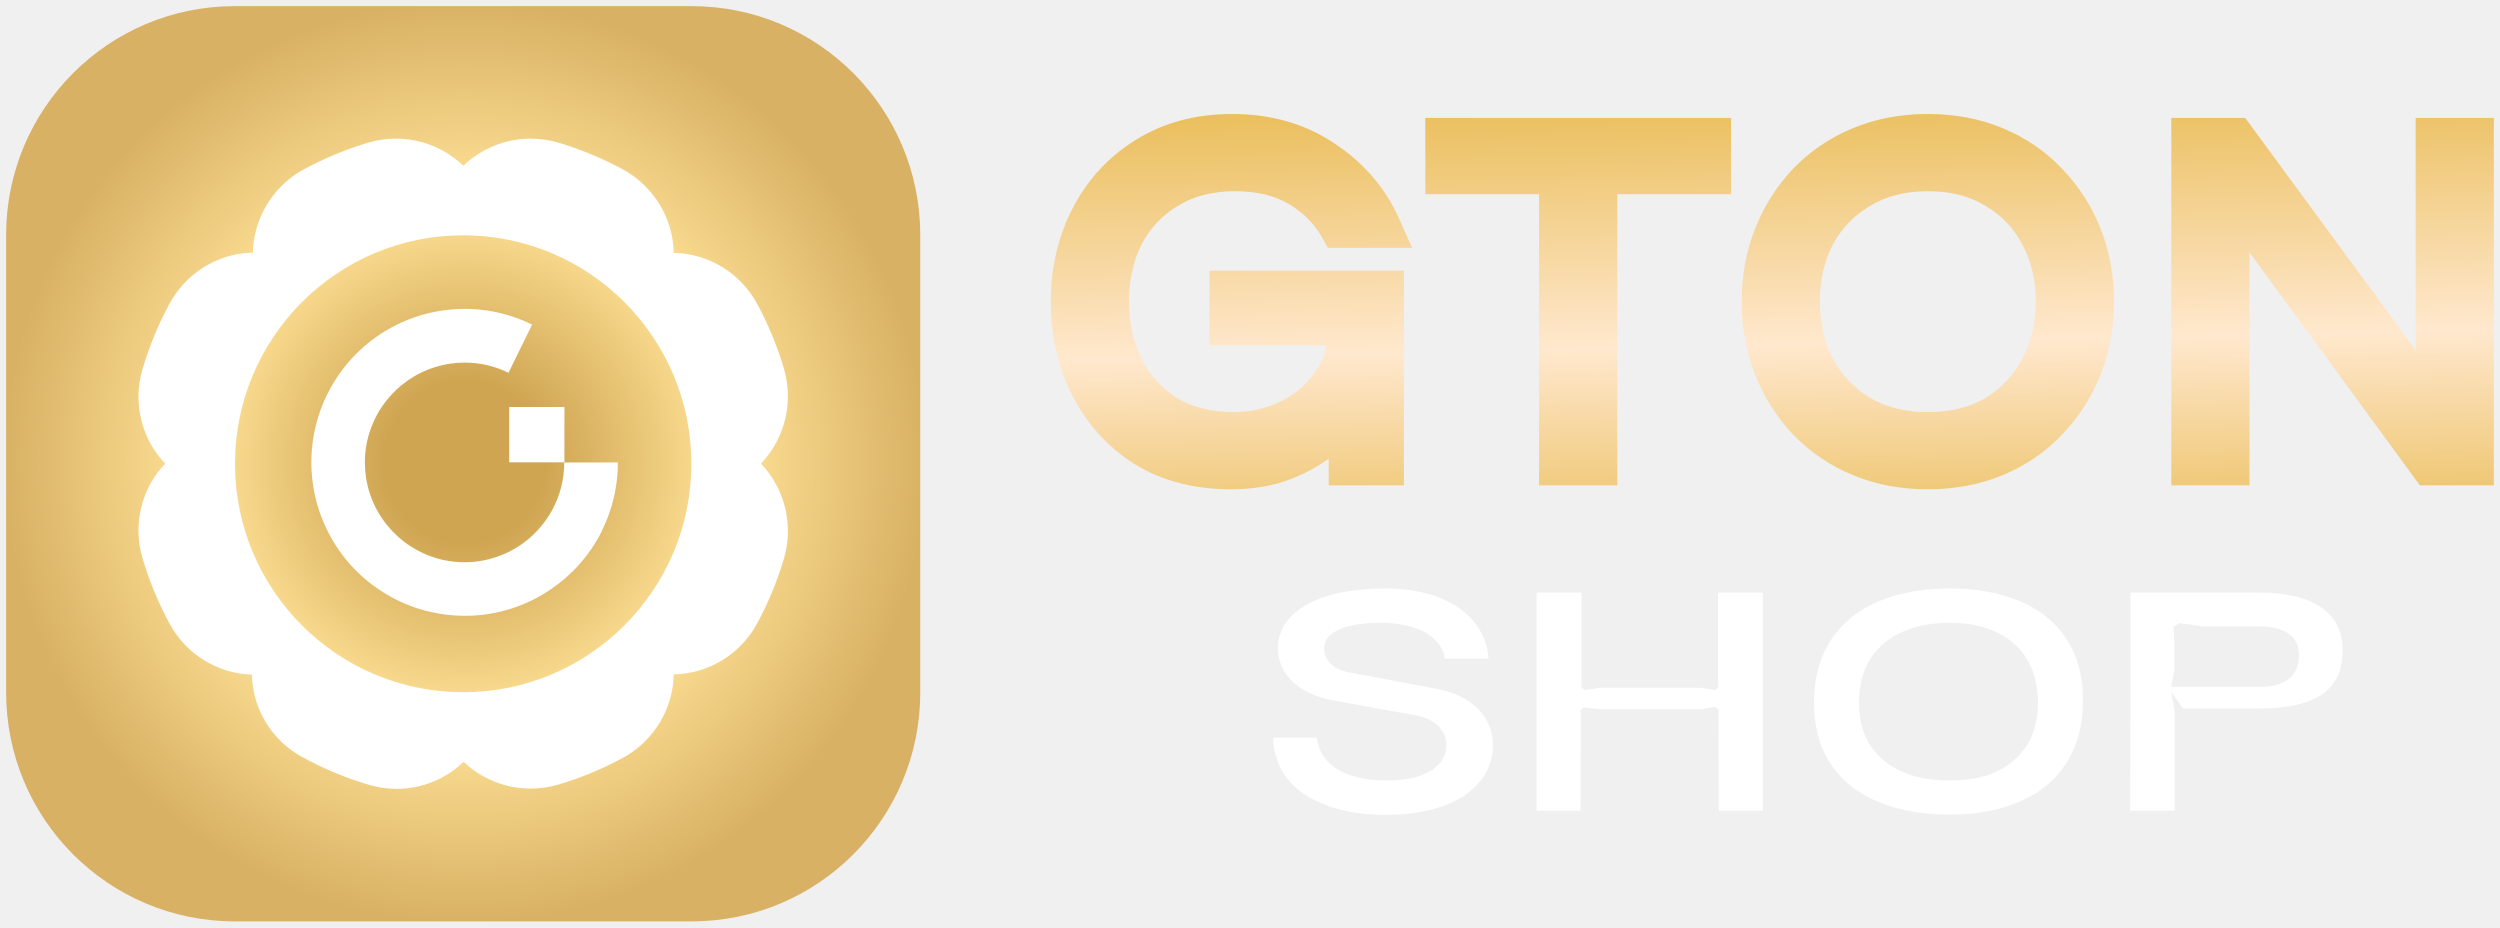
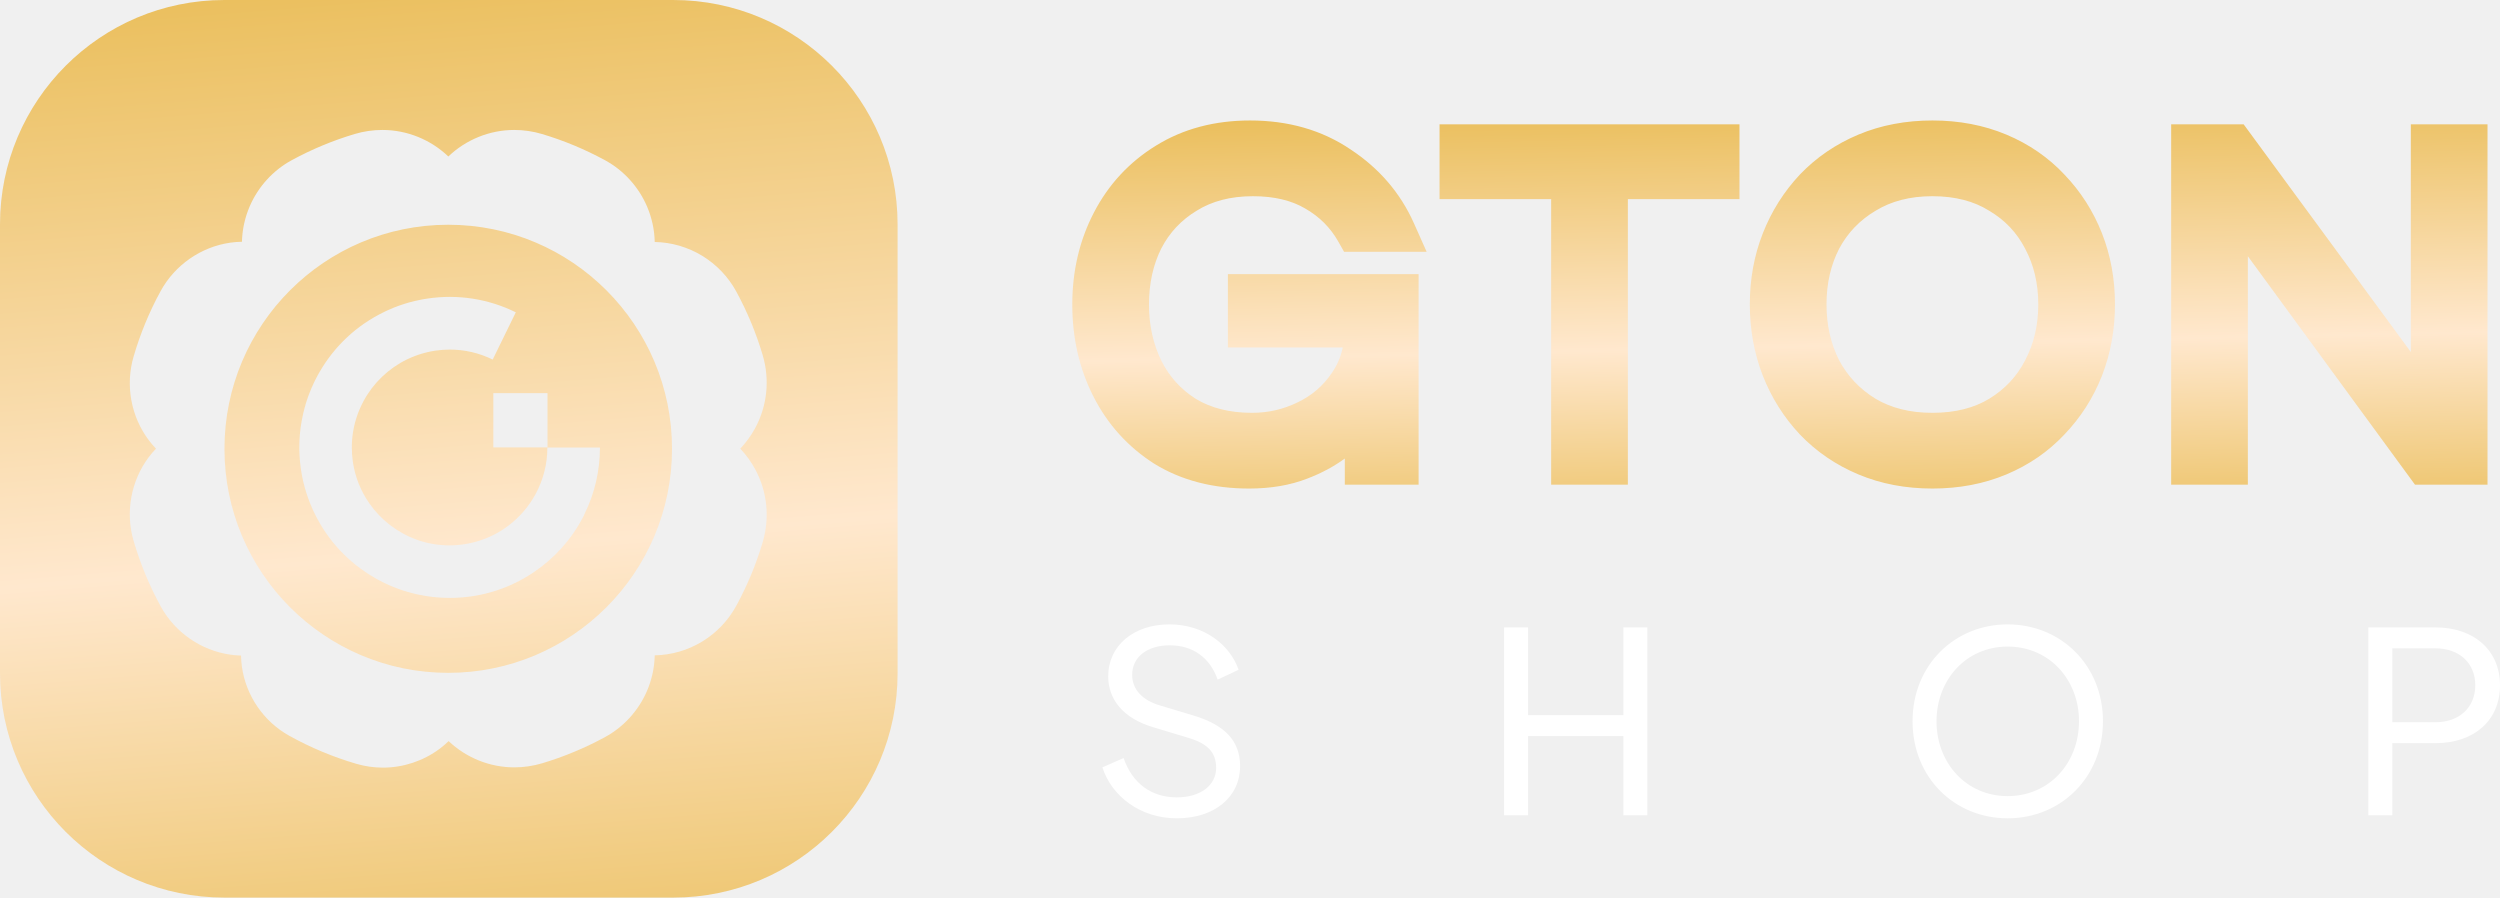
- <svg xmlns="http://www.w3.org/2000/svg" width="407" height="151" viewBox="0 0 407 151" fill="none">
-   <path fill-rule="evenodd" clip-rule="evenodd" d="M210.132 77.987C212.42 77.11 214.49 76.012 216.311 74.673V79.016H228.56V44.066H196.9V56.236H215.973C215.626 57.84 215.018 59.225 214.183 60.429L214.169 60.448L214.156 60.468C212.73 62.586 210.865 64.198 208.506 65.334L208.495 65.339L208.484 65.344C206.118 66.505 203.604 67.087 200.899 67.087C197.136 67.087 194.079 66.271 191.594 64.78C189.079 63.184 187.184 61.088 185.86 58.445C184.505 55.687 183.803 52.594 183.803 49.108C183.803 45.566 184.507 42.486 185.845 39.801C187.217 37.155 189.16 35.083 191.725 33.535L191.743 33.524L191.761 33.513C194.245 31.971 197.298 31.13 201.06 31.13C204.668 31.13 207.501 31.864 209.712 33.157L209.723 33.164L209.735 33.171C212.113 34.536 213.922 36.352 215.222 38.65L216.187 40.354H229.895L227.788 35.629C225.541 30.588 222.011 26.493 217.284 23.377C212.488 20.125 206.87 18.559 200.578 18.559C194.748 18.559 189.492 19.92 184.935 22.752C180.51 25.48 177.073 29.197 174.659 33.844C172.251 38.479 171.072 43.589 171.072 49.108C171.072 54.614 172.218 59.713 174.563 64.341C176.917 68.989 180.292 72.733 184.654 75.52L184.676 75.534L184.699 75.549C189.221 78.335 194.507 79.657 200.418 79.657C203.953 79.657 207.212 79.128 210.132 77.987ZM313.85 18.559C309.445 18.559 305.334 19.324 301.563 20.906C297.837 22.468 294.589 24.678 291.853 27.536L291.84 27.549L291.828 27.563C289.18 30.391 287.136 33.642 285.7 37.291C284.25 40.976 283.542 44.926 283.542 49.108C283.542 53.244 284.252 57.186 285.693 60.908L285.697 60.917L285.7 60.925C287.136 64.575 289.18 67.825 291.828 70.654L291.84 70.667L291.853 70.681C294.589 73.538 297.837 75.748 301.563 77.311C305.334 78.892 309.445 79.657 313.85 79.657C318.255 79.657 322.366 78.892 326.137 77.311C329.863 75.748 333.091 73.535 335.779 70.668C338.483 67.84 340.56 64.585 342 60.925L342.003 60.917L342.007 60.908C343.448 57.186 344.158 53.244 344.158 49.108C344.158 44.926 343.45 40.976 342 37.291C340.56 33.632 338.483 30.377 335.779 27.549C333.091 24.681 329.863 22.468 326.137 20.906C322.366 19.324 318.255 18.559 313.85 18.559ZM281.826 19.201H232.038V31.611H250.567V79.016H263.298V31.611H281.826V19.201ZM365.521 19.201H353.485V79.016H366.216V41.096L393.96 79.016H406V19.201H393.269V56.99L365.521 19.201ZM304.45 33.526C306.999 31.97 310.09 31.13 313.85 31.13C317.674 31.13 320.751 31.975 323.228 33.513L323.257 33.53L323.286 33.547C325.909 35.103 327.871 37.181 329.235 39.821L329.245 39.84L329.255 39.86C330.681 42.533 331.427 45.591 331.427 49.108C331.427 52.563 330.685 55.632 329.245 58.377L329.24 58.386L329.235 58.395C327.868 61.042 325.897 63.155 323.257 64.767C320.775 66.263 317.686 67.087 313.85 67.087C310.082 67.087 306.984 66.269 304.432 64.76C301.799 63.149 299.8 61.036 298.38 58.386C296.991 55.641 296.273 52.568 296.273 49.108C296.273 45.582 296.996 42.517 298.375 39.84C299.793 37.188 301.789 35.105 304.414 33.547L304.432 33.537L304.45 33.526Z" fill="url(#paint0_linear_464_4161)" />
-   <path d="M233.853 112.147C236.635 112.65 238.854 113.701 240.512 115.299C242.169 116.898 243.013 118.881 243.042 121.248C243.042 122.995 242.628 124.578 241.799 125.999C240.971 127.39 239.802 128.588 238.292 129.595C236.783 130.572 234.962 131.326 232.831 131.859C230.7 132.392 228.303 132.658 225.639 132.658C222.857 132.658 220.342 132.362 218.092 131.77C215.843 131.178 213.919 130.35 212.321 129.284C210.723 128.189 209.494 126.872 208.636 125.333C207.778 123.764 207.319 122.018 207.26 120.094H214.407C214.615 122.255 215.71 123.957 217.693 125.2C219.705 126.443 222.384 127.064 225.728 127.064C228.777 127.064 231.159 126.546 232.876 125.51C234.622 124.474 235.495 123.054 235.495 121.248C235.436 120.064 234.977 119.043 234.119 118.185C233.261 117.327 232.032 116.75 230.434 116.454L216.938 114.012C214.185 113.479 212.01 112.458 210.412 110.949C208.843 109.439 208.059 107.634 208.059 105.532C208.059 104.023 208.458 102.676 209.258 101.492C210.086 100.279 211.255 99.258 212.765 98.429C214.274 97.571 216.109 96.919 218.27 96.475C220.43 96.032 222.857 95.81 225.551 95.81C228.007 95.81 230.227 96.076 232.21 96.609C234.223 97.141 235.954 97.911 237.404 98.917C238.854 99.894 240.009 101.093 240.867 102.513C241.725 103.904 242.214 105.473 242.332 107.219H235.229C235.11 106.361 234.785 105.577 234.252 104.866C233.719 104.156 233.024 103.549 232.166 103.046C231.307 102.543 230.301 102.158 229.147 101.892C227.992 101.596 226.72 101.433 225.329 101.403C222.28 101.344 219.883 101.685 218.137 102.425C216.42 103.164 215.562 104.2 215.562 105.532C215.562 106.479 215.902 107.308 216.583 108.018C217.293 108.699 218.27 109.173 219.513 109.439L233.853 112.147Z" fill="white" />
-   <path d="M250.162 96.475H257.488V109.972L257.443 111.925L258.02 112.325L260.462 111.97H276.844L279.197 112.325L279.73 111.925L279.685 110.016V96.475H287.01V131.992H279.818L279.774 116.853L279.818 115.566L279.286 115.077L277.021 115.433H260.329L257.887 115.166L257.31 115.61L257.354 116.409L257.31 131.992H250.162V96.475Z" fill="white" />
-   <path d="M317.434 132.614C313.941 132.614 310.819 132.199 308.066 131.371C305.343 130.542 303.035 129.358 301.141 127.819C299.246 126.25 297.796 124.341 296.79 122.092C295.813 119.843 295.325 117.282 295.325 114.411C295.325 111.481 295.813 108.877 296.79 106.598C297.796 104.289 299.246 102.336 301.141 100.738C303.035 99.139 305.343 97.926 308.066 97.097C310.819 96.239 313.941 95.81 317.434 95.81C320.897 95.81 323.975 96.239 326.668 97.097C329.391 97.926 331.685 99.139 333.549 100.738C335.414 102.336 336.82 104.289 337.767 106.598C338.714 108.877 339.158 111.481 339.099 114.411C339.069 117.282 338.551 119.843 337.545 122.092C336.538 124.341 335.103 126.25 333.238 127.819C331.374 129.358 329.11 130.542 326.446 131.371C323.812 132.199 320.808 132.614 317.434 132.614ZM317.434 127.064C319.683 127.064 321.696 126.783 323.471 126.221C325.247 125.629 326.742 124.785 327.955 123.69C329.198 122.595 330.146 121.278 330.797 119.739C331.448 118.17 331.773 116.394 331.773 114.411C331.773 112.369 331.448 110.549 330.797 108.951C330.146 107.323 329.198 105.961 327.955 104.866C326.742 103.742 325.247 102.883 323.471 102.291C321.725 101.699 319.727 101.403 317.478 101.403C315.14 101.403 313.053 101.699 311.218 102.291C309.383 102.883 307.83 103.742 306.557 104.866C305.284 105.961 304.307 107.323 303.627 108.951C302.976 110.549 302.65 112.369 302.65 114.411C302.65 116.394 302.976 118.17 303.627 119.739C304.307 121.278 305.284 122.595 306.557 123.69C307.83 124.785 309.383 125.629 311.218 126.221C313.053 126.783 315.125 127.064 317.434 127.064Z" fill="white" />
-   <path d="M355.408 115.344L353.499 112.68L354.031 115.876V131.992H346.795L346.839 96.475H367.75C372.248 96.475 375.637 97.289 377.916 98.917C380.225 100.516 381.379 102.824 381.379 105.843C381.379 109.158 380.239 111.57 377.96 113.08C375.711 114.589 372.381 115.344 367.972 115.344H355.408ZM353.987 104.911V109.084L353.454 111.836H367.794C369.895 111.836 371.494 111.407 372.589 110.549C373.713 109.661 374.276 108.374 374.276 106.687C374.276 105.118 373.713 103.949 372.589 103.179C371.464 102.38 369.821 101.981 367.661 101.981H358.782L354.786 101.448L353.854 102.069L353.987 104.911Z" fill="white" />
-   <path d="M112.612 1H38.204C17.657 1 1 17.677 1 38.25V112.75C1 133.323 17.657 150 38.204 150H112.612C133.159 150 149.816 133.323 149.816 112.75V38.25C149.816 17.677 133.159 1 112.612 1Z" fill="url(#paint1_radial_464_4161)" />
-   <path fill-rule="evenodd" clip-rule="evenodd" d="M126.346 72.089C125.67 73.332 124.842 74.471 123.881 75.478C124.842 76.485 125.672 77.625 126.346 78.867C128.372 82.607 128.816 86.936 127.591 91.053C126.517 94.666 125.052 98.192 123.237 101.537C120.515 106.537 115.344 109.677 109.686 109.788C109.641 111.816 109.203 113.841 108.386 115.729C106.986 118.968 104.525 121.673 101.453 123.346C98.111 125.166 94.589 126.632 90.983 127.708C89.473 128.157 87.923 128.383 86.374 128.383C82.28 128.383 78.376 126.777 75.473 124.023C75.011 124.471 74.519 124.893 73.999 125.284C71.294 127.31 67.947 128.427 64.573 128.427C63.092 128.427 61.615 128.217 60.186 127.803C56.311 126.671 52.556 125.101 49.017 123.137C44.771 120.774 41.833 116.493 41.158 111.684C41.071 111.061 41.023 110.441 41.011 109.821C40.412 109.807 39.815 109.757 39.231 109.672C34.362 108.973 30.041 105.976 27.677 101.654C25.784 98.19 24.266 94.519 23.164 90.74C21.791 86.009 22.733 80.839 25.678 76.908C26.056 76.403 26.461 75.927 26.893 75.477C26.464 75.029 26.06 74.553 25.684 74.053C22.734 70.118 21.793 64.948 23.167 60.221C24.273 56.425 25.787 52.754 27.672 49.308C30.041 44.984 34.36 41.983 39.229 41.282C39.88 41.191 40.526 41.14 41.162 41.131C41.214 39.115 41.652 37.103 42.464 35.225C43.864 31.988 46.324 29.284 49.395 27.61C52.738 25.79 56.259 24.324 59.866 23.248C61.376 22.8 62.925 22.572 64.474 22.572C68.593 22.572 72.516 24.198 75.424 26.979C78.333 24.198 82.255 22.572 86.374 22.572C87.923 22.572 89.473 22.8 90.98 23.248C94.589 24.324 98.111 25.79 101.45 27.608C104.525 29.284 106.986 31.988 108.386 35.227C109.203 37.115 109.641 39.139 109.686 41.168C115.344 41.281 120.515 44.42 123.235 49.416C125.052 52.764 126.517 56.291 127.591 59.902C128.816 64.022 128.372 68.349 126.346 72.089ZM75.407 112.692C95.923 112.692 112.554 96.04 112.554 75.5C112.554 54.959 95.923 38.307 75.407 38.307C54.892 38.307 38.261 54.959 38.261 75.5C38.261 96.04 54.892 112.692 75.407 112.692Z" fill="white" />
-   <path fill-rule="evenodd" clip-rule="evenodd" d="M100.592 75.293C100.592 79.236 99.678 82.967 98.047 86.288C98.041 86.301 98.034 86.314 98.027 86.327C97.989 86.403 97.951 86.476 97.951 86.531C97.935 86.564 97.918 86.597 97.9 86.63C97.882 86.664 97.865 86.698 97.849 86.73C95.866 90.563 93.02 93.68 89.663 95.945C89.644 95.958 89.618 95.978 89.599 95.99C89.566 96.012 89.533 96.034 89.501 96.056C89.421 96.111 89.342 96.164 89.26 96.214C89.167 96.272 89.076 96.329 88.985 96.387C88.894 96.445 88.803 96.502 88.71 96.56C88.71 96.566 88.704 96.566 88.697 96.573C84.905 98.909 80.441 100.253 75.67 100.253C75.21 100.253 74.749 100.24 74.289 100.214C74.26 100.211 74.23 100.209 74.199 100.208C74.169 100.206 74.138 100.205 74.11 100.201C73.956 100.195 73.796 100.182 73.643 100.169C73.603 100.166 73.563 100.162 73.522 100.157C73.475 100.152 73.428 100.147 73.38 100.144C73.246 100.131 73.118 100.118 72.99 100.105C72.898 100.1 72.812 100.089 72.721 100.077C72.71 100.076 72.7 100.075 72.69 100.073C72.629 100.067 72.57 100.059 72.511 100.051C72.452 100.043 72.392 100.035 72.332 100.028C72.281 100.022 72.229 100.014 72.178 100.006C72.127 99.998 72.076 99.99 72.025 99.984C71.967 99.974 71.908 99.965 71.849 99.955C71.79 99.945 71.731 99.936 71.673 99.926C71.622 99.916 71.571 99.909 71.52 99.9C71.468 99.892 71.417 99.885 71.366 99.875C71.308 99.863 71.252 99.853 71.197 99.843C71.129 99.831 71.062 99.819 70.995 99.804C70.913 99.793 70.835 99.778 70.755 99.761C70.741 99.759 70.728 99.756 70.714 99.753C70.573 99.728 70.426 99.696 70.285 99.664C70.208 99.651 70.138 99.638 70.068 99.619C69.85 99.568 69.633 99.516 69.422 99.459C69.4 99.455 69.381 99.45 69.362 99.444C69.347 99.44 69.334 99.436 69.32 99.433L69.319 99.433C69.133 99.382 68.948 99.331 68.769 99.28C68.699 99.26 68.635 99.241 68.571 99.222C68.498 99.2 68.423 99.177 68.347 99.155C68.272 99.132 68.197 99.11 68.124 99.088C68.062 99.072 68.005 99.053 67.946 99.033C67.931 99.028 67.915 99.022 67.9 99.017L67.899 99.017C67.759 98.972 67.618 98.928 67.478 98.876C67.439 98.864 67.401 98.849 67.363 98.835C67.324 98.821 67.286 98.806 67.248 98.793C67.18 98.768 67.112 98.742 67.043 98.716C66.974 98.691 66.905 98.665 66.838 98.64C66.806 98.627 66.775 98.616 66.744 98.605C66.695 98.587 66.648 98.57 66.602 98.55C66.467 98.499 66.333 98.448 66.199 98.39C66.16 98.374 66.12 98.358 66.08 98.342C66.04 98.326 66 98.31 65.962 98.294C65.901 98.269 65.842 98.241 65.783 98.214C65.724 98.187 65.665 98.16 65.604 98.134C65.374 98.038 65.144 97.93 64.913 97.821H64.913C64.9 97.814 64.886 97.808 64.872 97.801C64.857 97.795 64.843 97.789 64.83 97.782C64.772 97.757 64.721 97.731 64.67 97.705C64.606 97.68 64.549 97.648 64.491 97.616C64.248 97.494 63.999 97.366 63.756 97.232C63.589 97.142 63.423 97.046 63.257 96.95C63.239 96.937 63.221 96.926 63.201 96.915C63.192 96.91 63.183 96.905 63.174 96.899C58.838 94.403 55.41 90.723 53.236 86.256C53.213 86.211 53.191 86.165 53.168 86.119C53.146 86.072 53.124 86.026 53.101 85.981C53.031 85.834 52.961 85.68 52.89 85.527L52.89 85.527C52.749 85.226 52.621 84.925 52.5 84.618C52.494 84.599 52.486 84.579 52.478 84.56C52.47 84.541 52.462 84.522 52.455 84.503C52.008 83.383 51.637 82.212 51.355 81.015C51.352 81.008 51.35 81 51.349 80.992C51.347 80.984 51.346 80.976 51.343 80.97C51.266 80.637 51.195 80.304 51.132 79.965C51.119 79.898 51.108 79.831 51.096 79.764C51.085 79.696 51.074 79.629 51.061 79.562C51.023 79.351 50.991 79.14 50.959 78.929L50.959 78.928C50.498 75.837 50.62 72.714 51.323 69.681C51.33 69.649 51.338 69.615 51.346 69.582C51.354 69.548 51.362 69.514 51.368 69.482L51.368 69.482C51.438 69.188 51.509 68.894 51.592 68.606C51.656 68.362 51.726 68.119 51.803 67.876C51.835 67.761 51.873 67.646 51.912 67.53C52.008 67.23 52.11 66.935 52.219 66.647C52.231 66.612 52.246 66.577 52.26 66.542C52.275 66.506 52.289 66.471 52.302 66.436C52.417 66.116 52.545 65.802 52.679 65.489C52.692 65.457 52.706 65.425 52.721 65.393C52.735 65.361 52.749 65.329 52.762 65.297C52.897 64.99 53.031 64.689 53.178 64.388C53.188 64.369 53.196 64.351 53.203 64.334C53.212 64.316 53.219 64.299 53.229 64.279C53.255 64.215 53.287 64.158 53.319 64.1C53.44 63.85 53.568 63.607 53.702 63.364C53.75 63.281 53.797 63.198 53.843 63.114C53.889 63.031 53.936 62.948 53.984 62.865C53.993 62.842 54.005 62.822 54.019 62.801C54.024 62.793 54.029 62.784 54.035 62.775C56.529 58.443 60.206 55.012 64.664 52.836C64.76 52.785 64.856 52.74 64.952 52.696C65.025 52.664 65.099 52.629 65.172 52.593C65.246 52.558 65.319 52.523 65.393 52.491C65.693 52.35 66 52.222 66.314 52.094C66.333 52.088 66.35 52.08 66.368 52.072C66.386 52.064 66.403 52.056 66.422 52.049C67.548 51.601 68.718 51.23 69.921 50.949C69.923 50.949 69.927 50.947 69.931 50.946C69.938 50.944 69.945 50.942 69.953 50.942C70.285 50.865 70.624 50.795 70.963 50.731C71.029 50.717 71.096 50.705 71.165 50.693C71.223 50.683 71.282 50.672 71.34 50.66C71.449 50.645 71.559 50.627 71.67 50.609C71.78 50.592 71.89 50.574 71.999 50.558C76.962 49.816 82.027 50.584 86.625 52.843L82.788 60.689C80.524 59.575 78.094 59.025 75.644 59.031C74.826 59.031 74.026 59.096 73.24 59.211C73.21 59.217 73.18 59.221 73.151 59.226C73.118 59.231 73.085 59.236 73.054 59.243C72.875 59.268 72.69 59.3 72.511 59.339C72.453 59.352 72.394 59.364 72.335 59.377C72.276 59.39 72.217 59.403 72.159 59.415C72.095 59.431 72.033 59.446 71.97 59.46C71.908 59.475 71.846 59.489 71.782 59.505C71.756 59.511 71.731 59.518 71.705 59.524C71.575 59.556 71.443 59.589 71.315 59.627C71.27 59.639 71.224 59.652 71.177 59.665C71.131 59.678 71.085 59.691 71.04 59.703L71.04 59.703C70.867 59.755 70.695 59.806 70.528 59.864C70.484 59.879 70.44 59.894 70.397 59.908C70.354 59.923 70.311 59.937 70.266 59.953C70.119 60.004 69.965 60.062 69.818 60.119C69.793 60.129 69.768 60.139 69.743 60.149C69.651 60.184 69.557 60.22 69.467 60.26C69.388 60.29 69.314 60.323 69.237 60.357C69.214 60.367 69.19 60.378 69.166 60.388C68.993 60.459 68.821 60.535 68.654 60.619C68.638 60.625 68.623 60.633 68.606 60.641C68.59 60.649 68.575 60.657 68.558 60.663C65.508 62.148 62.988 64.561 61.37 67.537C61.367 67.54 61.365 67.545 61.364 67.55C61.362 67.554 61.361 67.559 61.358 67.562C61.242 67.78 61.134 67.997 61.025 68.215L61.025 68.215C61.006 68.254 60.988 68.293 60.971 68.334C60.953 68.374 60.935 68.413 60.916 68.452C60.84 68.612 60.769 68.772 60.699 68.932H60.699C60.679 68.977 60.662 69.022 60.644 69.066C60.627 69.111 60.609 69.156 60.59 69.201C60.569 69.254 60.547 69.307 60.525 69.361C60.481 69.467 60.437 69.574 60.398 69.681C60.389 69.71 60.379 69.737 60.369 69.764C60.36 69.791 60.35 69.818 60.341 69.847C59.733 71.543 59.401 73.373 59.401 75.281C59.401 76.1 59.465 76.906 59.58 77.693C59.583 77.719 59.588 77.746 59.592 77.773C59.597 77.8 59.602 77.828 59.605 77.853C59.637 78.045 59.669 78.237 59.708 78.423C59.727 78.532 59.752 78.647 59.778 78.756C59.799 78.868 59.825 78.976 59.852 79.088C59.857 79.109 59.862 79.131 59.867 79.152C59.89 79.256 59.919 79.362 59.947 79.468C59.959 79.512 59.971 79.557 59.983 79.6C59.997 79.658 60.013 79.714 60.03 79.769C60.042 79.811 60.054 79.853 60.066 79.895C60.094 80.001 60.128 80.104 60.162 80.208C60.181 80.268 60.2 80.327 60.219 80.388C60.251 80.484 60.283 80.579 60.315 80.669C60.366 80.816 60.417 80.957 60.475 81.104C60.501 81.165 60.525 81.226 60.548 81.287C60.572 81.347 60.596 81.408 60.622 81.469C60.641 81.517 60.662 81.565 60.683 81.613C60.703 81.661 60.724 81.709 60.743 81.757C60.82 81.936 60.897 82.109 60.98 82.282C60.999 82.307 61.012 82.333 61.025 82.365C62.509 85.424 64.926 87.946 67.906 89.565C68.124 89.686 68.347 89.802 68.571 89.91C68.635 89.945 68.699 89.973 68.763 90.001C68.795 90.016 68.827 90.03 68.859 90.045C69.006 90.115 69.147 90.179 69.294 90.243C69.409 90.293 69.528 90.339 69.644 90.385C69.677 90.397 69.71 90.41 69.742 90.422C69.838 90.461 69.933 90.499 70.036 90.538C70.24 90.614 70.445 90.685 70.65 90.749C70.695 90.768 70.746 90.787 70.797 90.8C71.04 90.877 71.283 90.947 71.532 91.011C71.539 91.014 71.545 91.016 71.552 91.018C71.558 91.019 71.564 91.021 71.571 91.024C71.782 91.075 71.999 91.126 72.21 91.171C72.253 91.177 72.291 91.186 72.332 91.197C72.34 91.199 72.349 91.201 72.357 91.203C72.421 91.216 72.487 91.227 72.552 91.238C72.618 91.249 72.683 91.261 72.747 91.274C72.815 91.283 72.882 91.296 72.949 91.309C73.016 91.322 73.083 91.334 73.15 91.344C73.265 91.363 73.38 91.376 73.495 91.389H73.496C73.549 91.395 73.602 91.403 73.654 91.41C73.752 91.424 73.85 91.438 73.95 91.446C74.019 91.453 74.09 91.458 74.162 91.463C74.229 91.468 74.297 91.472 74.365 91.478C74.487 91.491 74.615 91.504 74.743 91.51C74.858 91.519 74.977 91.522 75.096 91.525C75.155 91.526 75.214 91.527 75.273 91.53C75.315 91.53 75.358 91.531 75.401 91.533C75.445 91.534 75.488 91.536 75.529 91.536C75.76 91.536 75.99 91.53 76.22 91.523H76.297C78.644 91.421 80.94 90.813 83.018 89.751C83.023 89.748 83.027 89.746 83.03 89.745C83.036 89.743 83.04 89.742 83.044 89.737C83.242 89.642 83.434 89.533 83.626 89.424L83.818 89.309C83.952 89.232 84.086 89.155 84.214 89.072C84.275 89.034 84.335 88.994 84.396 88.954C84.457 88.914 84.518 88.874 84.579 88.835C84.614 88.813 84.649 88.789 84.684 88.765C84.719 88.741 84.754 88.717 84.79 88.695C84.962 88.573 85.135 88.451 85.308 88.323C85.314 88.317 85.322 88.312 85.33 88.307C85.338 88.302 85.346 88.298 85.352 88.291C87.213 86.896 88.767 85.104 89.887 83.05C89.896 83.031 89.907 83.01 89.919 82.989C89.93 82.968 89.941 82.948 89.951 82.928C91.172 80.65 91.863 78.052 91.863 75.293H100.592ZM91.888 66.262H82.893V75.268H91.888V66.262Z" fill="white" />
+ <svg xmlns="http://www.w3.org/2000/svg" width="415" height="149" viewBox="0 0 415 149" fill="none">
+   <path fill-rule="evenodd" clip-rule="evenodd" d="M111.75 0H37.25C16.677 0 0 16.677 0 37.25V111.75C0 132.323 16.677 149 37.25 149H111.75C132.323 149 149 132.323 149 111.75V37.25C149 16.677 132.323 0 111.75 0ZM125.346 71.089C124.67 72.332 123.842 73.471 122.881 74.478C123.842 75.485 124.672 76.625 125.346 77.867C127.372 81.607 127.816 85.936 126.591 90.053C125.517 93.666 124.052 97.192 122.237 100.537C119.515 105.537 114.344 108.677 108.686 108.788C108.641 110.816 108.203 112.841 107.386 114.729C105.986 117.968 103.525 120.673 100.453 122.346C97.111 124.166 93.589 125.632 89.983 126.708C88.473 127.157 86.923 127.383 85.374 127.383C81.28 127.383 77.376 125.777 74.473 123.023C74.011 123.471 73.519 123.893 72.999 124.284C70.294 126.31 66.947 127.427 63.573 127.427C62.092 127.427 60.615 127.217 59.186 126.803C55.311 125.671 51.556 124.101 48.017 122.137C43.771 119.774 40.833 115.493 40.158 110.684C40.071 110.061 40.023 109.441 40.011 108.821C39.412 108.807 38.815 108.757 38.231 108.672C33.362 107.973 29.041 104.976 26.677 100.654C24.784 97.19 23.266 93.519 22.164 89.74C20.791 85.009 21.733 79.839 24.678 75.908C25.056 75.403 25.461 74.927 25.893 74.477C25.464 74.029 25.06 73.553 24.684 73.053C21.734 69.118 20.793 63.948 22.167 59.221C23.273 55.425 24.787 51.754 26.672 48.308C29.041 43.984 33.36 40.983 38.229 40.282C38.88 40.191 39.526 40.14 40.162 40.131C40.214 38.115 40.652 36.103 41.464 34.225C42.864 30.988 45.324 28.284 48.395 26.61C51.738 24.79 55.259 23.324 58.866 22.248C60.376 21.8 61.925 21.572 63.474 21.572C67.593 21.572 71.516 23.198 74.424 25.979C77.333 23.198 81.255 21.572 85.374 21.572C86.923 21.572 88.473 21.8 89.98 22.248C93.589 23.324 97.111 24.79 100.45 26.608C103.525 28.284 105.986 30.988 107.386 34.227C108.203 36.115 108.641 38.139 108.686 40.168C114.344 40.281 119.515 43.42 122.235 48.416C124.052 51.764 125.517 55.291 126.591 58.902C127.816 63.022 127.372 67.349 125.346 71.089ZM74.407 111.692C94.923 111.692 111.554 95.04 111.554 74.5C111.554 53.959 94.923 37.307 74.407 37.307C53.892 37.307 37.261 53.959 37.261 74.5C37.261 95.04 53.892 111.692 74.407 111.692ZM97.047 85.288C98.678 81.967 99.592 78.236 99.592 74.293H90.863C90.863 77.052 90.172 79.65 88.951 81.928C88.943 81.943 88.935 81.959 88.926 81.975L88.919 81.989C88.907 82.01 88.896 82.031 88.887 82.05C87.767 84.104 86.213 85.896 84.352 87.291C84.346 87.297 84.339 87.302 84.331 87.307L84.33 87.307C84.322 87.312 84.314 87.317 84.308 87.323C84.135 87.451 83.962 87.573 83.79 87.695C83.772 87.706 83.753 87.718 83.735 87.73C83.718 87.742 83.701 87.753 83.684 87.765C83.663 87.779 83.642 87.794 83.621 87.808C83.606 87.817 83.593 87.826 83.579 87.835C83.528 87.867 83.477 87.901 83.426 87.934L83.396 87.954C83.335 87.994 83.275 88.034 83.214 88.072C83.086 88.155 82.952 88.232 82.818 88.309L82.626 88.424C82.434 88.533 82.242 88.642 82.044 88.737C82.04 88.742 82.036 88.743 82.03 88.745C82.027 88.746 82.023 88.748 82.018 88.751C79.94 89.813 77.644 90.421 75.297 90.523H75.22L75.219 90.523C74.989 90.53 74.759 90.536 74.529 90.536C74.488 90.536 74.445 90.534 74.401 90.533C74.358 90.531 74.315 90.53 74.273 90.53C74.214 90.527 74.155 90.526 74.096 90.525C73.977 90.522 73.858 90.519 73.743 90.51C73.615 90.504 73.487 90.491 73.365 90.478C73.297 90.472 73.229 90.468 73.162 90.463C73.09 90.458 73.019 90.453 72.95 90.446C72.851 90.438 72.755 90.425 72.658 90.411L72.654 90.41C72.602 90.403 72.549 90.395 72.496 90.389H72.495C72.38 90.376 72.265 90.363 72.15 90.344C72.083 90.334 72.016 90.322 71.949 90.309C71.882 90.296 71.815 90.283 71.747 90.274C71.719 90.268 71.691 90.263 71.662 90.257C71.626 90.251 71.589 90.245 71.552 90.238C71.527 90.234 71.501 90.23 71.475 90.225C71.436 90.218 71.396 90.211 71.357 90.203L71.332 90.197C71.291 90.186 71.253 90.177 71.21 90.171C70.999 90.126 70.782 90.075 70.571 90.024C70.564 90.021 70.558 90.019 70.552 90.018C70.545 90.016 70.539 90.014 70.532 90.011C70.283 89.947 70.04 89.877 69.797 89.8C69.746 89.787 69.695 89.768 69.65 89.749C69.445 89.685 69.24 89.614 69.036 89.538C68.935 89.5 68.841 89.462 68.746 89.424L68.742 89.422C68.71 89.41 68.677 89.397 68.644 89.385C68.528 89.339 68.409 89.293 68.294 89.243C68.147 89.179 68.006 89.115 67.859 89.045C67.827 89.03 67.795 89.016 67.763 89.001C67.699 88.973 67.635 88.945 67.571 88.91C67.347 88.802 67.124 88.686 66.906 88.565C63.926 86.946 61.509 84.424 60.025 81.365C60.012 81.333 59.999 81.307 59.98 81.282C59.897 81.109 59.82 80.936 59.743 80.757C59.724 80.709 59.703 80.661 59.683 80.613C59.67 80.584 59.658 80.555 59.645 80.526C59.637 80.507 59.63 80.488 59.622 80.469C59.596 80.408 59.572 80.347 59.548 80.287C59.525 80.226 59.501 80.165 59.475 80.104C59.417 79.957 59.366 79.816 59.315 79.669C59.283 79.579 59.251 79.484 59.219 79.388C59.205 79.34 59.189 79.293 59.174 79.246L59.162 79.208C59.128 79.104 59.094 79.001 59.066 78.895C59.054 78.853 59.042 78.811 59.03 78.769C59.013 78.714 58.997 78.658 58.983 78.6C58.972 78.561 58.962 78.522 58.951 78.483L58.947 78.468L58.946 78.463C58.918 78.359 58.889 78.254 58.867 78.152L58.852 78.088C58.825 77.976 58.799 77.868 58.778 77.756C58.752 77.647 58.727 77.532 58.708 77.423C58.669 77.237 58.637 77.045 58.605 76.853C58.602 76.828 58.597 76.8 58.592 76.773C58.588 76.746 58.583 76.719 58.58 76.693C58.465 75.906 58.401 75.1 58.401 74.28C58.401 72.373 58.733 70.543 59.341 68.847C59.345 68.834 59.35 68.821 59.354 68.808C59.359 68.793 59.364 68.778 59.369 68.764C59.376 68.745 59.383 68.726 59.39 68.706C59.392 68.698 59.395 68.689 59.398 68.681C59.437 68.574 59.481 68.467 59.525 68.361C59.547 68.307 59.569 68.254 59.59 68.201C59.609 68.156 59.627 68.111 59.644 68.066C59.662 68.022 59.679 67.977 59.699 67.932H59.699C59.769 67.772 59.84 67.612 59.916 67.452C59.935 67.413 59.953 67.374 59.971 67.334L59.972 67.331C59.989 67.291 60.006 67.252 60.025 67.215L60.025 67.215C60.134 66.997 60.242 66.78 60.358 66.562C60.361 66.559 60.362 66.554 60.364 66.55C60.365 66.547 60.366 66.544 60.367 66.541C60.368 66.54 60.369 66.538 60.37 66.537C61.988 63.561 64.508 61.148 67.558 59.663C67.573 59.657 67.588 59.65 67.603 59.643L67.606 59.641C67.623 59.633 67.638 59.625 67.654 59.619C67.821 59.535 67.993 59.459 68.166 59.388L68.237 59.357L68.239 59.356C68.315 59.322 68.389 59.289 68.467 59.26C68.556 59.22 68.65 59.184 68.742 59.149L68.743 59.149L68.818 59.119C68.965 59.062 69.119 59.004 69.266 58.953C69.311 58.937 69.354 58.923 69.397 58.908C69.44 58.894 69.484 58.879 69.528 58.864C69.693 58.806 69.864 58.755 70.036 58.705L70.04 58.703L70.04 58.703C70.085 58.691 70.131 58.678 70.177 58.665L70.194 58.661C70.234 58.649 70.275 58.638 70.315 58.627C70.443 58.589 70.575 58.556 70.705 58.524L70.782 58.505C70.821 58.495 70.86 58.486 70.898 58.477C70.922 58.471 70.946 58.466 70.97 58.46C71.033 58.446 71.095 58.431 71.159 58.415C71.217 58.403 71.276 58.39 71.335 58.377L71.361 58.371C71.412 58.36 71.462 58.349 71.511 58.339C71.69 58.3 71.875 58.268 72.054 58.243C72.085 58.236 72.118 58.231 72.151 58.226C72.18 58.221 72.21 58.217 72.24 58.211C73.026 58.096 73.826 58.031 74.644 58.031C77.094 58.025 79.524 58.575 81.788 59.689L85.625 51.843C81.027 49.584 75.962 48.816 70.999 49.558C70.89 49.574 70.78 49.592 70.67 49.609C70.559 49.627 70.449 49.645 70.34 49.66C70.282 49.672 70.223 49.683 70.165 49.693L70.163 49.693C70.095 49.705 70.028 49.717 69.963 49.731C69.624 49.795 69.285 49.865 68.953 49.942C68.945 49.942 68.938 49.944 68.931 49.946C68.927 49.947 68.923 49.949 68.921 49.949C67.718 50.23 66.548 50.601 65.422 51.049C65.403 51.056 65.386 51.064 65.368 51.072C65.359 51.076 65.35 51.08 65.34 51.084C65.332 51.088 65.323 51.091 65.314 51.094C65 51.222 64.693 51.35 64.393 51.491C64.32 51.523 64.246 51.558 64.173 51.593L64.172 51.593L64.17 51.594C64.097 51.629 64.024 51.664 63.952 51.696C63.856 51.74 63.76 51.785 63.664 51.836C59.206 54.012 55.529 57.443 53.035 61.775C53.029 61.784 53.024 61.793 53.019 61.801C53.005 61.822 52.993 61.842 52.984 61.865C52.961 61.904 52.939 61.943 52.917 61.982C52.892 62.026 52.868 62.07 52.843 62.114C52.797 62.198 52.75 62.281 52.702 62.364C52.568 62.607 52.44 62.85 52.319 63.1C52.287 63.158 52.255 63.215 52.229 63.279C52.223 63.291 52.218 63.302 52.213 63.313C52.21 63.32 52.207 63.327 52.203 63.334C52.2 63.342 52.196 63.351 52.192 63.36C52.187 63.369 52.183 63.378 52.178 63.388C52.031 63.689 51.897 63.99 51.762 64.297C51.749 64.329 51.735 64.361 51.721 64.393C51.706 64.425 51.692 64.457 51.679 64.489C51.545 64.802 51.417 65.116 51.302 65.436C51.289 65.471 51.275 65.506 51.26 65.542L51.259 65.544C51.245 65.579 51.231 65.613 51.219 65.647C51.11 65.935 51.008 66.23 50.912 66.53L50.911 66.531C50.873 66.646 50.835 66.761 50.803 66.876C50.726 67.119 50.656 67.362 50.592 67.606C50.509 67.894 50.438 68.188 50.368 68.482L50.368 68.482C50.362 68.514 50.354 68.548 50.346 68.582C50.338 68.615 50.33 68.649 50.323 68.681C49.62 71.714 49.498 74.837 49.959 77.928L49.959 77.929L49.959 77.932C49.991 78.142 50.023 78.352 50.061 78.562C50.074 78.629 50.085 78.696 50.096 78.764C50.108 78.831 50.119 78.898 50.132 78.965C50.195 79.304 50.266 79.637 50.343 79.97C50.346 79.976 50.347 79.984 50.349 79.992L50.349 79.993C50.351 80.001 50.352 80.009 50.355 80.015C50.637 81.212 51.008 82.383 51.455 83.503C51.462 83.522 51.47 83.541 51.478 83.56C51.486 83.579 51.494 83.599 51.5 83.618C51.622 83.925 51.749 84.226 51.89 84.527L51.89 84.527C51.961 84.68 52.031 84.834 52.101 84.981C52.114 85.006 52.126 85.032 52.139 85.058C52.149 85.078 52.159 85.098 52.168 85.119C52.182 85.146 52.195 85.173 52.208 85.201C52.217 85.219 52.226 85.238 52.236 85.256C54.41 89.723 57.838 93.403 62.174 95.899C62.183 95.905 62.192 95.91 62.201 95.915C62.221 95.926 62.239 95.937 62.257 95.95C62.423 96.046 62.589 96.142 62.756 96.232C62.999 96.366 63.248 96.494 63.491 96.616C63.549 96.648 63.606 96.68 63.67 96.705C63.721 96.731 63.773 96.757 63.83 96.782C63.843 96.789 63.857 96.795 63.872 96.801C63.883 96.806 63.894 96.811 63.904 96.816C63.907 96.818 63.91 96.819 63.913 96.821H63.913C64.144 96.93 64.374 97.038 64.604 97.134C64.665 97.16 64.724 97.187 64.783 97.214C64.842 97.241 64.901 97.269 64.962 97.294C64.98 97.302 64.998 97.309 65.016 97.316C65.037 97.325 65.059 97.334 65.08 97.342C65.12 97.358 65.16 97.374 65.199 97.39C65.328 97.446 65.458 97.495 65.588 97.545L65.602 97.55C65.634 97.564 65.666 97.576 65.698 97.588C65.713 97.593 65.729 97.599 65.744 97.605L65.766 97.613C65.789 97.621 65.814 97.63 65.838 97.64C65.905 97.665 65.974 97.691 66.043 97.716L66.054 97.721C66.119 97.745 66.184 97.769 66.248 97.793C66.281 97.804 66.313 97.817 66.346 97.829L66.363 97.835C66.401 97.849 66.439 97.864 66.478 97.876C66.618 97.928 66.759 97.972 66.899 98.017L66.9 98.017C66.91 98.021 66.921 98.024 66.931 98.028L66.946 98.033L66.951 98.035C67.009 98.054 67.064 98.073 67.124 98.088C67.197 98.11 67.272 98.132 67.347 98.155C67.423 98.177 67.498 98.2 67.571 98.222C67.635 98.241 67.699 98.26 67.769 98.28C67.929 98.325 68.093 98.371 68.258 98.416L68.319 98.433L68.32 98.433C68.332 98.436 68.345 98.439 68.358 98.443L68.362 98.444C68.381 98.45 68.4 98.455 68.422 98.459C68.633 98.516 68.85 98.568 69.068 98.619C69.138 98.638 69.209 98.651 69.285 98.664C69.426 98.696 69.573 98.728 69.714 98.753L69.755 98.761C69.835 98.778 69.913 98.793 69.995 98.804C70.062 98.819 70.129 98.831 70.197 98.843C70.252 98.853 70.308 98.863 70.366 98.875C70.417 98.885 70.468 98.892 70.52 98.9L70.537 98.903C70.582 98.91 70.628 98.918 70.673 98.926C70.699 98.93 70.726 98.935 70.753 98.939C70.785 98.945 70.817 98.95 70.849 98.955C70.868 98.958 70.887 98.961 70.906 98.964C70.946 98.971 70.986 98.977 71.025 98.984C71.07 98.989 71.116 98.996 71.162 99.004L71.178 99.006C71.229 99.014 71.281 99.022 71.332 99.028C71.36 99.031 71.387 99.035 71.415 99.038C71.447 99.042 71.479 99.047 71.511 99.051C71.57 99.059 71.629 99.067 71.69 99.073L71.721 99.077C71.812 99.089 71.898 99.1 71.99 99.105C72.118 99.118 72.246 99.131 72.38 99.144C72.428 99.147 72.475 99.152 72.522 99.157C72.563 99.162 72.603 99.166 72.643 99.169C72.796 99.182 72.956 99.195 73.11 99.201C73.138 99.205 73.169 99.206 73.199 99.208L73.21 99.208C73.237 99.21 73.263 99.211 73.289 99.214C73.749 99.24 74.21 99.253 74.67 99.253C79.441 99.253 83.905 97.909 87.697 95.573C87.704 95.566 87.71 95.566 87.71 95.56C87.784 95.513 87.858 95.467 87.931 95.421L87.985 95.387C88.076 95.329 88.167 95.272 88.26 95.214C88.342 95.164 88.42 95.111 88.5 95.057L88.501 95.056C88.533 95.034 88.566 95.012 88.599 94.99C88.609 94.984 88.62 94.976 88.631 94.968C88.642 94.96 88.653 94.952 88.663 94.945C92.02 92.68 94.866 89.563 96.849 85.73C96.856 85.714 96.865 85.698 96.873 85.682C96.882 85.665 96.891 85.648 96.9 85.63C96.918 85.597 96.935 85.564 96.951 85.531C96.951 85.476 96.989 85.403 97.027 85.327L97.047 85.288ZM81.893 65.262H90.888V74.268H81.893V65.262Z" fill="url(#paint0_linear_537_432)" />
+   <path fill-rule="evenodd" clip-rule="evenodd" d="M223.238 76.114C221.417 77.453 219.348 78.551 217.06 79.428C214.14 80.569 210.881 81.098 207.346 81.098C201.435 81.098 196.148 79.776 191.627 76.989L191.604 76.975L191.581 76.961C187.22 74.174 183.844 70.43 181.49 65.782C179.146 61.154 178 56.055 178 50.549C178 45.03 179.179 39.92 181.586 35.285C184.001 30.637 187.438 26.921 191.862 24.192C196.42 21.361 201.675 20 207.506 20C213.798 20 219.416 21.565 224.212 24.818C228.938 27.934 232.469 32.029 234.716 37.07L236.822 41.795H223.114L222.15 40.091C220.849 37.793 219.041 35.977 216.663 34.612L216.651 34.605L216.639 34.598C214.429 33.305 211.596 32.571 207.987 32.571C204.226 32.571 201.173 33.412 198.689 34.953L198.671 34.965L198.653 34.975C196.088 36.524 194.144 38.596 192.773 41.242C191.435 43.927 190.731 47.007 190.731 50.549C190.731 54.035 191.433 57.127 192.788 59.886C194.111 62.529 196.007 64.625 198.522 66.221C201.006 67.712 204.063 68.528 207.827 68.528C210.531 68.528 213.046 67.946 215.412 66.785L215.423 66.78L215.434 66.775C217.793 65.639 219.657 64.027 221.084 61.908L221.097 61.889L221.11 61.87C221.946 60.666 222.554 59.281 222.901 57.677H203.828V45.507H235.488V80.457H223.238V76.114ZM308.49 22.347C312.262 20.765 316.373 20 320.778 20C325.183 20 329.293 20.765 333.065 22.347C336.791 23.909 340.019 26.122 342.707 28.99C345.411 31.817 347.488 35.073 348.928 38.732C350.378 42.417 351.086 46.367 351.086 50.549C351.086 54.685 350.375 58.627 348.934 62.349L348.931 62.358L348.928 62.366C347.488 66.026 345.411 69.281 342.707 72.109C340.019 74.976 336.791 77.189 333.065 78.752C329.293 80.333 325.183 81.098 320.778 81.098C316.373 81.098 312.262 80.333 308.49 78.752C304.765 77.189 301.517 74.979 298.781 72.122L298.768 72.108L298.755 72.094C296.107 69.266 294.063 66.015 292.628 62.366L292.624 62.358L292.621 62.349C291.18 58.627 290.47 54.685 290.47 50.549C290.47 46.367 291.178 42.417 292.628 38.732C294.063 35.083 296.107 31.832 298.755 29.004L298.768 28.99L298.781 28.977C301.517 26.119 304.765 23.909 308.49 22.347ZM238.966 20.642H288.754V33.052H270.225V80.457H257.494V33.052H238.966V20.642ZM360.413 20.642H372.449L400.197 58.431V20.642H412.928V80.457H400.888L373.144 42.536V80.457H360.413V20.642ZM320.778 32.571C317.018 32.571 313.927 33.411 311.377 34.967L311.36 34.978L311.342 34.988C308.716 36.546 306.721 38.629 305.302 41.281C303.924 43.958 303.201 47.023 303.201 50.549C303.201 54.009 303.918 57.081 305.308 59.827C306.727 62.477 308.726 64.59 311.359 66.201C313.912 67.71 317.01 68.528 320.778 68.528C324.614 68.528 327.702 67.704 330.185 66.208C332.824 64.596 334.795 62.483 336.163 59.836L336.168 59.827L336.172 59.818C337.613 57.072 338.355 54.004 338.355 50.549C338.355 47.032 337.609 43.974 336.183 41.301L336.173 41.281L336.163 41.262C334.799 38.622 332.837 36.544 330.214 34.988L330.185 34.971L330.156 34.953C327.679 33.416 324.601 32.571 320.778 32.571Z" fill="url(#paint1_linear_537_432)" />
+   <path d="M195.349 135.839C201.587 135.839 205.857 132.323 205.857 127.174C205.857 122.987 203.303 120.35 198.196 118.801L192.628 117.127C189.572 116.248 187.94 114.406 187.94 112.019C187.94 109.089 190.41 107.122 194.177 107.122C197.987 107.122 200.833 109.131 202.131 112.815L205.606 111.182C204.182 107.038 199.871 103.647 194.135 103.647C188.149 103.647 183.963 107.205 183.963 112.271C183.963 116.122 186.475 119.262 191.456 120.727L197.275 122.485C200.373 123.406 201.88 124.829 201.88 127.467C201.88 130.355 199.284 132.365 195.349 132.365C191.205 132.365 187.982 130.104 186.516 125.834L183 127.383C184.507 132.113 189.238 135.839 195.349 135.839Z" fill="white" />
+   <path d="M249.679 135.337H253.656V122.192H269.48V135.337H273.457V104.149H269.48V118.717H253.656V104.149H249.679V135.337Z" fill="white" />
+   <path d="M333.267 135.839C342.1 135.839 349.091 129.057 349.091 119.722C349.091 110.429 342.1 103.647 333.267 103.647C324.476 103.647 317.485 110.387 317.485 119.722C317.485 129.099 324.476 135.839 333.267 135.839ZM333.267 132.155C326.401 132.155 321.462 126.671 321.462 119.722C321.462 112.857 326.36 107.331 333.267 107.331C340.216 107.331 345.114 112.857 345.114 119.722C345.114 126.671 340.174 132.155 333.267 132.155Z" fill="white" />
+   <path d="M393.148 135.337H397.125V123.364H404.283C410.688 123.364 415 119.597 415 113.778C415 107.917 410.646 104.149 404.283 104.149H393.148V135.337ZM397.125 119.89V107.624H404.283C408.26 107.624 410.897 110.094 410.897 113.736C410.897 117.42 408.26 119.89 404.283 119.89H397.125Z" fill="white" />
  <defs>
-     <linearGradient id="paint0_linear_464_4161" x1="441.511" y1="90.609" x2="439.755" y2="6.943" gradientUnits="userSpaceOnUse">
+     <linearGradient id="paint0_linear_537_432" x1="171.522" y1="175.706" x2="155.155" y2="-27.097" gradientUnits="userSpaceOnUse">
      <stop stop-color="#E7B84A" />
      <stop offset="0.45" stop-color="#FFE8CE" />
      <stop offset="1" stop-color="#E7B84A" />
    </linearGradient>
-     <radialGradient id="paint1_radial_464_4161" cx="0" cy="0" r="1" gradientUnits="userSpaceOnUse" gradientTransform="translate(75.6587 75.2491) rotate(-37.6402) scale(93.6497 93.6791)">
-       <stop offset="0.141" stop-color="#CFA552" />
-       <stop offset="0.45" stop-color="#FFE297" />
-       <stop offset="0.802" stop-color="#D8B164" />
-     </radialGradient>
+     <linearGradient id="paint1_linear_537_432" x1="448.439" y1="92.049" x2="446.683" y2="8.384" gradientUnits="userSpaceOnUse">
+       <stop stop-color="#E7B84A" />
+       <stop offset="0.45" stop-color="#FFE8CE" />
+       <stop offset="1" stop-color="#E7B84A" />
+     </linearGradient>
  </defs>
</svg>
